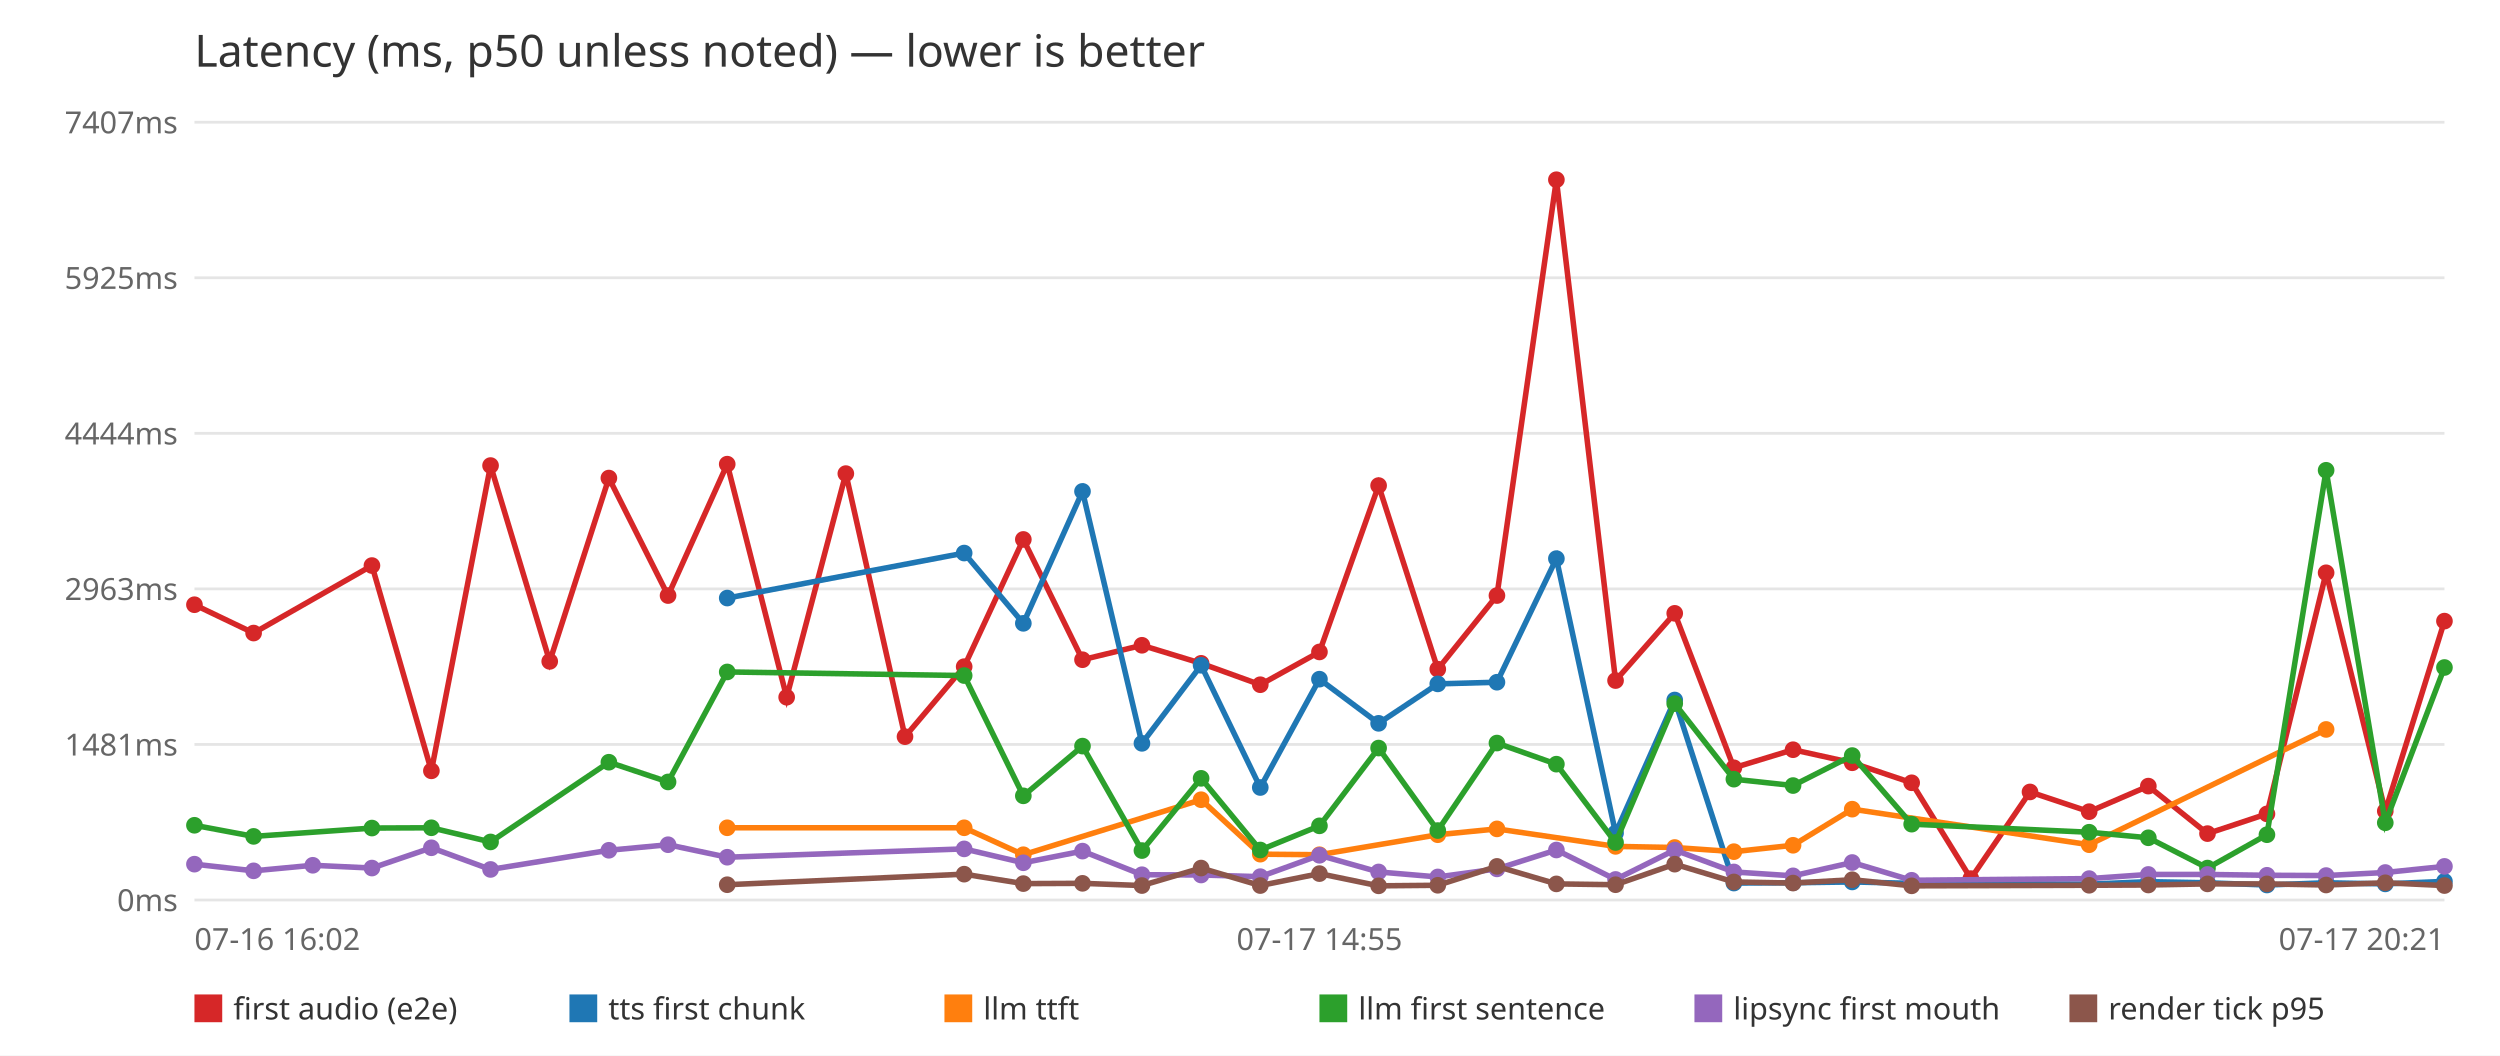
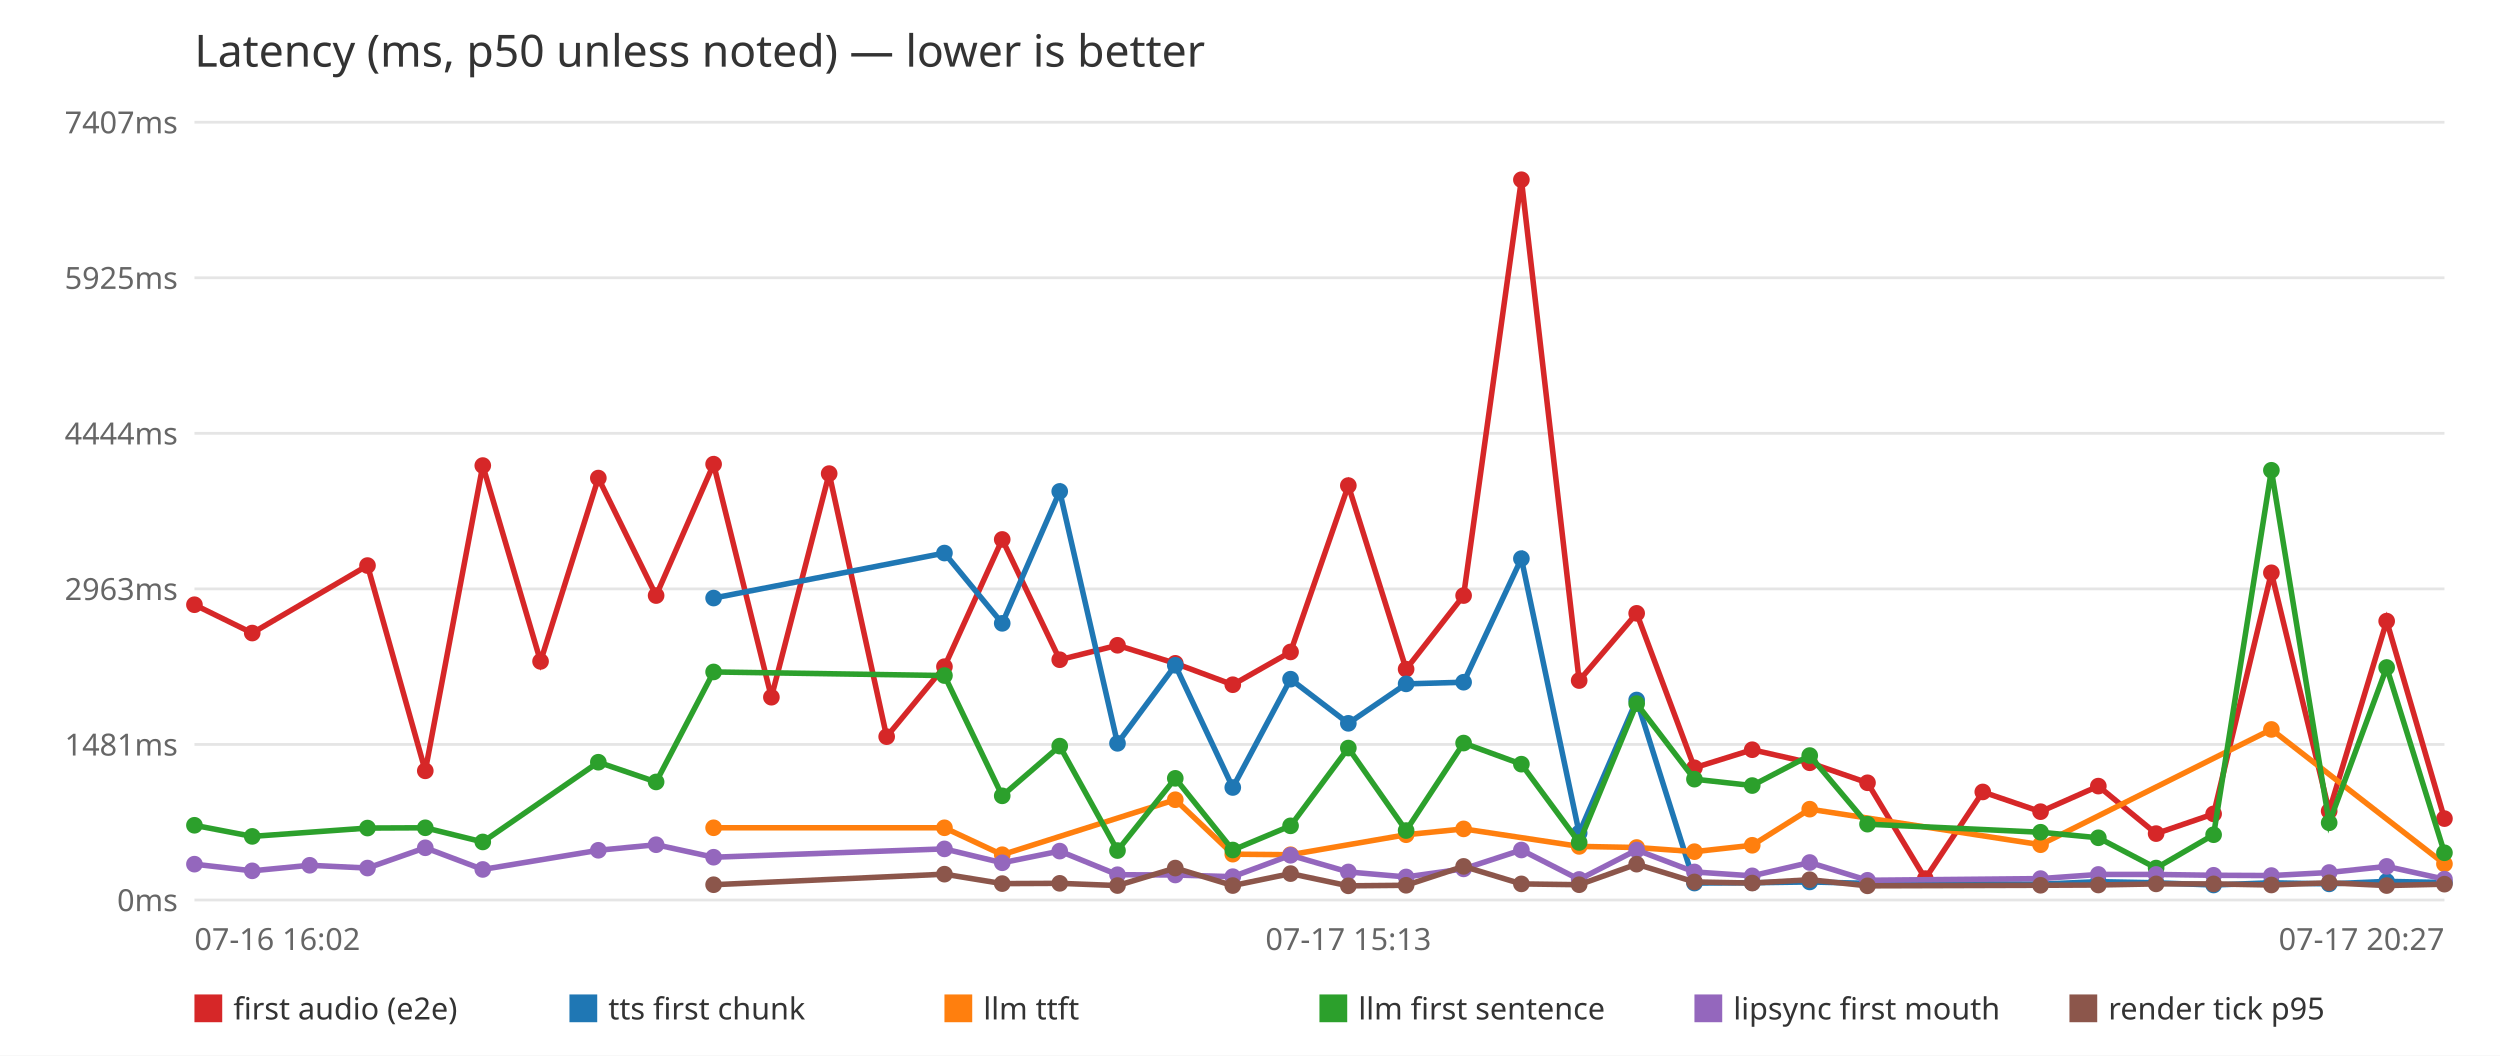
<svg xmlns="http://www.w3.org/2000/svg" width="900" height="380" viewBox="0 0 900 380" font-family="sans-serif">
  <rect width="900" height="380" fill="white" />
  <text x="70" y="24" font-size="16" fill="#333">Latency (ms, p50 unless noted) — lower is better</text>
  <line x1="70" y1="324.0" x2="880" y2="324.0" stroke="#e5e5e5" />
  <text x="64" y="328.0" font-size="11" fill="#666" text-anchor="end">0ms</text>
  <line x1="70" y1="268.0" x2="880" y2="268.0" stroke="#e5e5e5" />
  <text x="64" y="272.0" font-size="11" fill="#666" text-anchor="end">1481ms</text>
  <line x1="70" y1="212.0" x2="880" y2="212.0" stroke="#e5e5e5" />
  <text x="64" y="216.0" font-size="11" fill="#666" text-anchor="end">2963ms</text>
  <line x1="70" y1="156.0" x2="880" y2="156.0" stroke="#e5e5e5" />
  <text x="64" y="160.0" font-size="11" fill="#666" text-anchor="end">4444ms</text>
  <line x1="70" y1="100.0" x2="880" y2="100.0" stroke="#e5e5e5" />
  <text x="64" y="104.0" font-size="11" fill="#666" text-anchor="end">5925ms</text>
  <line x1="70" y1="44.0" x2="880" y2="44.0" stroke="#e5e5e5" />
  <text x="64" y="48.0" font-size="11" fill="#666" text-anchor="end">7407ms</text>
  <text x="70.0" y="342" font-size="11" fill="#666" text-anchor="start">07-16 16:02</text>
-   <text x="475.0" y="342" font-size="11" fill="#666" text-anchor="middle">07-17 14:55</text>
-   <text x="880.0" y="342" font-size="11" fill="#666" text-anchor="end">07-17 20:21</text>
-   <polyline points="70.0,217.7 91.3,227.9 133.9,203.6 155.3,277.5 176.6,167.6 197.9,238.1 219.2,172.1 240.5,214.4 261.8,167.1 283.2,251.0 304.5,170.5 325.8,265.2 347.1,240.0 368.4,194.2 389.7,237.5 411.1,232.3 432.4,238.8 453.7,246.5 475.0,234.7 496.3,174.8 517.6,240.9 538.9,214.4 560.3,64.7 581.6,245.0 602.9,220.8 624.2,276.4 645.5,269.9 666.8,274.6 688.2,281.8 709.5,316.3 730.8,285.1 752.1,292.2 773.4,283.0 794.7,300.1 816.1,293.0 837.4,206.2 858.7,292.0 880.0,223.6" fill="none" stroke="#d62728" stroke-width="2" />
+   <text x="485.4" y="342" font-size="11" fill="#666" text-anchor="middle">07-17 15:13</text>
+   <text x="880.0" y="342" font-size="11" fill="#666" text-anchor="end">07-17 20:27</text>
+   <polyline points="70.0,217.7 90.8,227.9 132.3,203.6 153.1,277.5 173.8,167.6 194.6,238.1 215.4,172.1 236.2,214.4 256.9,167.1 277.7,251.0 298.5,170.5 319.2,265.2 340.0,240.0 360.8,194.2 381.5,237.5 402.3,232.3 423.1,238.8 443.8,246.5 464.6,234.7 485.4,174.8 506.2,240.9 526.9,214.4 547.7,64.7 568.5,245.0 589.2,220.8 610.0,276.4 630.8,269.9 651.5,274.6 672.3,281.8 693.1,316.3 713.8,285.1 734.6,292.2 755.4,283.0 776.2,300.1 796.9,293.0 817.7,206.2 838.5,292.0 859.2,223.6 880.0,294.7" fill="none" stroke="#d62728" stroke-width="2" />
  <circle cx="70.0" cy="217.7" r="3" fill="#d62728" />
-   <circle cx="91.3" cy="227.9" r="3" fill="#d62728" />
-   <circle cx="133.9" cy="203.6" r="3" fill="#d62728" />
-   <circle cx="155.3" cy="277.5" r="3" fill="#d62728" />
-   <circle cx="176.6" cy="167.6" r="3" fill="#d62728" />
-   <circle cx="197.9" cy="238.1" r="3" fill="#d62728" />
-   <circle cx="219.2" cy="172.1" r="3" fill="#d62728" />
-   <circle cx="240.5" cy="214.4" r="3" fill="#d62728" />
-   <circle cx="261.8" cy="167.1" r="3" fill="#d62728" />
-   <circle cx="283.2" cy="251.0" r="3" fill="#d62728" />
-   <circle cx="304.5" cy="170.5" r="3" fill="#d62728" />
-   <circle cx="325.8" cy="265.2" r="3" fill="#d62728" />
-   <circle cx="347.1" cy="240.0" r="3" fill="#d62728" />
-   <circle cx="368.4" cy="194.2" r="3" fill="#d62728" />
-   <circle cx="389.7" cy="237.5" r="3" fill="#d62728" />
-   <circle cx="411.1" cy="232.3" r="3" fill="#d62728" />
-   <circle cx="432.4" cy="238.8" r="3" fill="#d62728" />
-   <circle cx="453.7" cy="246.5" r="3" fill="#d62728" />
-   <circle cx="475.0" cy="234.7" r="3" fill="#d62728" />
-   <circle cx="496.3" cy="174.8" r="3" fill="#d62728" />
-   <circle cx="517.6" cy="240.9" r="3" fill="#d62728" />
-   <circle cx="538.9" cy="214.4" r="3" fill="#d62728" />
-   <circle cx="560.3" cy="64.7" r="3" fill="#d62728" />
-   <circle cx="581.6" cy="245.0" r="3" fill="#d62728" />
-   <circle cx="602.9" cy="220.8" r="3" fill="#d62728" />
-   <circle cx="624.2" cy="276.4" r="3" fill="#d62728" />
-   <circle cx="645.5" cy="269.9" r="3" fill="#d62728" />
-   <circle cx="666.8" cy="274.6" r="3" fill="#d62728" />
-   <circle cx="688.2" cy="281.8" r="3" fill="#d62728" />
-   <circle cx="709.5" cy="316.3" r="3" fill="#d62728" />
-   <circle cx="730.8" cy="285.1" r="3" fill="#d62728" />
-   <circle cx="752.1" cy="292.2" r="3" fill="#d62728" />
-   <circle cx="773.4" cy="283.0" r="3" fill="#d62728" />
-   <circle cx="794.7" cy="300.1" r="3" fill="#d62728" />
-   <circle cx="816.1" cy="293.0" r="3" fill="#d62728" />
-   <circle cx="837.4" cy="206.2" r="3" fill="#d62728" />
-   <circle cx="858.7" cy="292.0" r="3" fill="#d62728" />
-   <circle cx="880.0" cy="223.6" r="3" fill="#d62728" />
+   <circle cx="90.8" cy="227.9" r="3" fill="#d62728" />
+   <circle cx="132.3" cy="203.6" r="3" fill="#d62728" />
+   <circle cx="153.1" cy="277.5" r="3" fill="#d62728" />
+   <circle cx="173.8" cy="167.6" r="3" fill="#d62728" />
+   <circle cx="194.6" cy="238.1" r="3" fill="#d62728" />
+   <circle cx="215.4" cy="172.1" r="3" fill="#d62728" />
+   <circle cx="236.2" cy="214.4" r="3" fill="#d62728" />
+   <circle cx="256.9" cy="167.1" r="3" fill="#d62728" />
+   <circle cx="277.7" cy="251.0" r="3" fill="#d62728" />
+   <circle cx="298.5" cy="170.5" r="3" fill="#d62728" />
+   <circle cx="319.2" cy="265.2" r="3" fill="#d62728" />
+   <circle cx="340.0" cy="240.0" r="3" fill="#d62728" />
+   <circle cx="360.8" cy="194.2" r="3" fill="#d62728" />
+   <circle cx="381.5" cy="237.5" r="3" fill="#d62728" />
+   <circle cx="402.3" cy="232.3" r="3" fill="#d62728" />
+   <circle cx="423.1" cy="238.8" r="3" fill="#d62728" />
+   <circle cx="443.8" cy="246.5" r="3" fill="#d62728" />
+   <circle cx="464.6" cy="234.7" r="3" fill="#d62728" />
+   <circle cx="485.4" cy="174.8" r="3" fill="#d62728" />
+   <circle cx="506.2" cy="240.9" r="3" fill="#d62728" />
+   <circle cx="526.9" cy="214.4" r="3" fill="#d62728" />
+   <circle cx="547.7" cy="64.7" r="3" fill="#d62728" />
+   <circle cx="568.5" cy="245.0" r="3" fill="#d62728" />
+   <circle cx="589.2" cy="220.8" r="3" fill="#d62728" />
+   <circle cx="610.0" cy="276.4" r="3" fill="#d62728" />
+   <circle cx="630.8" cy="269.9" r="3" fill="#d62728" />
+   <circle cx="651.5" cy="274.6" r="3" fill="#d62728" />
+   <circle cx="672.3" cy="281.8" r="3" fill="#d62728" />
+   <circle cx="693.1" cy="316.3" r="3" fill="#d62728" />
+   <circle cx="713.8" cy="285.1" r="3" fill="#d62728" />
+   <circle cx="734.6" cy="292.2" r="3" fill="#d62728" />
+   <circle cx="755.4" cy="283.0" r="3" fill="#d62728" />
+   <circle cx="776.2" cy="300.1" r="3" fill="#d62728" />
+   <circle cx="796.9" cy="293.0" r="3" fill="#d62728" />
+   <circle cx="817.7" cy="206.2" r="3" fill="#d62728" />
+   <circle cx="838.5" cy="292.0" r="3" fill="#d62728" />
+   <circle cx="859.2" cy="223.6" r="3" fill="#d62728" />
+   <circle cx="880.0" cy="294.7" r="3" fill="#d62728" />
  <rect x="70.0" y="358" width="10" height="10" fill="#d62728" />
  <text x="84.0" y="367" font-size="11" fill="#333">first audio (e2e)</text>
-   <polyline points="261.8,215.3 347.1,199.1 368.4,224.4 389.7,176.9 411.1,267.6 432.4,239.5 453.7,283.5 475.0,244.5 496.3,260.4 517.6,246.2 538.9,245.6 560.3,201.1 581.6,299.9 602.9,252.0 624.2,317.9 645.5,317.8 666.8,317.5 688.2,318.0 752.1,318.3 773.4,317.4 794.7,317.8 816.1,318.6 837.4,317.8 858.7,318.2 880.0,317.3" fill="none" stroke="#1f77b4" stroke-width="2" />
-   <circle cx="261.8" cy="215.3" r="3" fill="#1f77b4" />
-   <circle cx="347.1" cy="199.1" r="3" fill="#1f77b4" />
-   <circle cx="368.4" cy="224.4" r="3" fill="#1f77b4" />
-   <circle cx="389.7" cy="176.9" r="3" fill="#1f77b4" />
-   <circle cx="411.1" cy="267.6" r="3" fill="#1f77b4" />
-   <circle cx="432.4" cy="239.5" r="3" fill="#1f77b4" />
-   <circle cx="453.7" cy="283.5" r="3" fill="#1f77b4" />
-   <circle cx="475.0" cy="244.5" r="3" fill="#1f77b4" />
-   <circle cx="496.3" cy="260.4" r="3" fill="#1f77b4" />
-   <circle cx="517.6" cy="246.2" r="3" fill="#1f77b4" />
-   <circle cx="538.9" cy="245.6" r="3" fill="#1f77b4" />
-   <circle cx="560.3" cy="201.1" r="3" fill="#1f77b4" />
-   <circle cx="581.6" cy="299.9" r="3" fill="#1f77b4" />
-   <circle cx="602.9" cy="252.0" r="3" fill="#1f77b4" />
-   <circle cx="624.2" cy="317.9" r="3" fill="#1f77b4" />
-   <circle cx="645.5" cy="317.8" r="3" fill="#1f77b4" />
-   <circle cx="666.8" cy="317.5" r="3" fill="#1f77b4" />
-   <circle cx="688.2" cy="318.0" r="3" fill="#1f77b4" />
-   <circle cx="752.1" cy="318.3" r="3" fill="#1f77b4" />
-   <circle cx="773.4" cy="317.4" r="3" fill="#1f77b4" />
-   <circle cx="794.7" cy="317.8" r="3" fill="#1f77b4" />
-   <circle cx="816.1" cy="318.6" r="3" fill="#1f77b4" />
-   <circle cx="837.4" cy="317.8" r="3" fill="#1f77b4" />
-   <circle cx="858.7" cy="318.2" r="3" fill="#1f77b4" />
-   <circle cx="880.0" cy="317.3" r="3" fill="#1f77b4" />
+   <polyline points="256.9,215.3 340.0,199.1 360.8,224.4 381.5,176.9 402.3,267.6 423.1,239.5 443.8,283.5 464.6,244.5 485.4,260.4 506.2,246.2 526.9,245.6 547.7,201.1 568.5,299.9 589.2,252.0 610.0,317.9 630.8,317.8 651.5,317.5 672.3,318.0 734.6,318.3 755.4,317.4 776.2,317.8 796.9,318.6 817.7,317.8 838.5,318.2 859.2,317.3 880.0,317.7" fill="none" stroke="#1f77b4" stroke-width="2" />
+   <circle cx="256.9" cy="215.3" r="3" fill="#1f77b4" />
+   <circle cx="340.0" cy="199.1" r="3" fill="#1f77b4" />
+   <circle cx="360.8" cy="224.4" r="3" fill="#1f77b4" />
+   <circle cx="381.5" cy="176.9" r="3" fill="#1f77b4" />
+   <circle cx="402.3" cy="267.6" r="3" fill="#1f77b4" />
+   <circle cx="423.1" cy="239.5" r="3" fill="#1f77b4" />
+   <circle cx="443.8" cy="283.5" r="3" fill="#1f77b4" />
+   <circle cx="464.6" cy="244.5" r="3" fill="#1f77b4" />
+   <circle cx="485.4" cy="260.4" r="3" fill="#1f77b4" />
+   <circle cx="506.2" cy="246.2" r="3" fill="#1f77b4" />
+   <circle cx="526.9" cy="245.6" r="3" fill="#1f77b4" />
+   <circle cx="547.7" cy="201.1" r="3" fill="#1f77b4" />
+   <circle cx="568.5" cy="299.9" r="3" fill="#1f77b4" />
+   <circle cx="589.2" cy="252.0" r="3" fill="#1f77b4" />
+   <circle cx="610.0" cy="317.9" r="3" fill="#1f77b4" />
+   <circle cx="630.8" cy="317.8" r="3" fill="#1f77b4" />
+   <circle cx="651.5" cy="317.5" r="3" fill="#1f77b4" />
+   <circle cx="672.3" cy="318.0" r="3" fill="#1f77b4" />
+   <circle cx="734.6" cy="318.3" r="3" fill="#1f77b4" />
+   <circle cx="755.4" cy="317.4" r="3" fill="#1f77b4" />
+   <circle cx="776.2" cy="317.8" r="3" fill="#1f77b4" />
+   <circle cx="796.9" cy="318.6" r="3" fill="#1f77b4" />
+   <circle cx="817.7" cy="317.8" r="3" fill="#1f77b4" />
+   <circle cx="838.5" cy="318.2" r="3" fill="#1f77b4" />
+   <circle cx="859.2" cy="317.3" r="3" fill="#1f77b4" />
+   <circle cx="880.0" cy="317.7" r="3" fill="#1f77b4" />
  <rect x="205.0" y="358" width="10" height="10" fill="#1f77b4" />
  <text x="219.0" y="367" font-size="11" fill="#333">tts first chunk</text>
-   <polyline points="261.8,298.0 347.1,298.0 368.4,307.7 432.4,287.9 453.7,307.5 475.0,307.7 517.6,300.5 538.9,298.4 581.6,304.7 602.9,305.1 624.2,306.6 645.5,304.3 666.8,291.3 752.1,304.1 837.4,262.6" fill="none" stroke="#ff7f0e" stroke-width="2" />
-   <circle cx="261.8" cy="298.0" r="3" fill="#ff7f0e" />
-   <circle cx="347.1" cy="298.0" r="3" fill="#ff7f0e" />
-   <circle cx="368.4" cy="307.7" r="3" fill="#ff7f0e" />
-   <circle cx="432.4" cy="287.9" r="3" fill="#ff7f0e" />
-   <circle cx="453.7" cy="307.5" r="3" fill="#ff7f0e" />
-   <circle cx="475.0" cy="307.7" r="3" fill="#ff7f0e" />
-   <circle cx="517.6" cy="300.5" r="3" fill="#ff7f0e" />
-   <circle cx="538.9" cy="298.4" r="3" fill="#ff7f0e" />
-   <circle cx="581.6" cy="304.7" r="3" fill="#ff7f0e" />
-   <circle cx="602.9" cy="305.1" r="3" fill="#ff7f0e" />
-   <circle cx="624.2" cy="306.6" r="3" fill="#ff7f0e" />
-   <circle cx="645.5" cy="304.3" r="3" fill="#ff7f0e" />
-   <circle cx="666.8" cy="291.3" r="3" fill="#ff7f0e" />
-   <circle cx="752.1" cy="304.1" r="3" fill="#ff7f0e" />
-   <circle cx="837.4" cy="262.6" r="3" fill="#ff7f0e" />
+   <polyline points="256.9,298.0 340.0,298.0 360.8,307.7 423.1,287.9 443.8,307.5 464.6,307.7 506.2,300.5 526.9,298.4 568.5,304.7 589.2,305.1 610.0,306.6 630.8,304.3 651.5,291.3 734.6,304.1 817.7,262.6 880.0,311.0" fill="none" stroke="#ff7f0e" stroke-width="2" />
+   <circle cx="256.9" cy="298.0" r="3" fill="#ff7f0e" />
+   <circle cx="340.0" cy="298.0" r="3" fill="#ff7f0e" />
+   <circle cx="360.8" cy="307.7" r="3" fill="#ff7f0e" />
+   <circle cx="423.1" cy="287.9" r="3" fill="#ff7f0e" />
+   <circle cx="443.8" cy="307.5" r="3" fill="#ff7f0e" />
+   <circle cx="464.6" cy="307.7" r="3" fill="#ff7f0e" />
+   <circle cx="506.2" cy="300.5" r="3" fill="#ff7f0e" />
+   <circle cx="526.9" cy="298.4" r="3" fill="#ff7f0e" />
+   <circle cx="568.5" cy="304.7" r="3" fill="#ff7f0e" />
+   <circle cx="589.2" cy="305.1" r="3" fill="#ff7f0e" />
+   <circle cx="610.0" cy="306.6" r="3" fill="#ff7f0e" />
+   <circle cx="630.8" cy="304.3" r="3" fill="#ff7f0e" />
+   <circle cx="651.5" cy="291.3" r="3" fill="#ff7f0e" />
+   <circle cx="734.6" cy="304.1" r="3" fill="#ff7f0e" />
+   <circle cx="817.7" cy="262.6" r="3" fill="#ff7f0e" />
+   <circle cx="880.0" cy="311.0" r="3" fill="#ff7f0e" />
  <rect x="340.0" y="358" width="10" height="10" fill="#ff7f0e" />
  <text x="354.0" y="367" font-size="11" fill="#333">llm ttft</text>
-   <polyline points="70.0,297.1 91.3,301.1 133.9,298.1 155.3,298.0 176.6,303.1 219.2,274.4 240.5,281.5 261.8,241.9 347.1,243.2 368.4,286.5 389.7,268.6 411.1,306.2 432.4,280.2 453.7,306.0 475.0,297.3 496.3,269.3 517.6,299.0 538.9,267.5 560.3,275.1 581.6,303.3 602.9,253.3 624.2,280.5 645.5,282.8 666.8,272.0 688.2,296.7 752.1,299.6 773.4,301.6 794.7,312.5 816.1,300.5 837.4,169.3 858.7,296.2 880.0,240.3" fill="none" stroke="#2ca02c" stroke-width="2" />
+   <polyline points="70.0,297.1 90.8,301.1 132.3,298.1 153.1,298.0 173.8,303.1 215.4,274.4 236.2,281.5 256.9,241.9 340.0,243.2 360.8,286.5 381.5,268.6 402.3,306.2 423.1,280.2 443.8,306.0 464.6,297.3 485.4,269.3 506.2,299.0 526.9,267.5 547.7,275.1 568.5,303.3 589.2,253.3 610.0,280.5 630.8,282.8 651.5,272.0 672.3,296.7 734.6,299.6 755.4,301.6 776.2,312.5 796.9,300.5 817.7,169.3 838.5,296.2 859.2,240.3 880.0,307.0" fill="none" stroke="#2ca02c" stroke-width="2" />
  <circle cx="70.0" cy="297.1" r="3" fill="#2ca02c" />
-   <circle cx="91.3" cy="301.1" r="3" fill="#2ca02c" />
-   <circle cx="133.9" cy="298.1" r="3" fill="#2ca02c" />
-   <circle cx="155.3" cy="298.0" r="3" fill="#2ca02c" />
-   <circle cx="176.6" cy="303.1" r="3" fill="#2ca02c" />
-   <circle cx="219.2" cy="274.4" r="3" fill="#2ca02c" />
-   <circle cx="240.5" cy="281.5" r="3" fill="#2ca02c" />
-   <circle cx="261.8" cy="241.9" r="3" fill="#2ca02c" />
-   <circle cx="347.1" cy="243.2" r="3" fill="#2ca02c" />
-   <circle cx="368.4" cy="286.5" r="3" fill="#2ca02c" />
-   <circle cx="389.7" cy="268.6" r="3" fill="#2ca02c" />
-   <circle cx="411.1" cy="306.2" r="3" fill="#2ca02c" />
-   <circle cx="432.4" cy="280.2" r="3" fill="#2ca02c" />
-   <circle cx="453.7" cy="306.0" r="3" fill="#2ca02c" />
-   <circle cx="475.0" cy="297.3" r="3" fill="#2ca02c" />
-   <circle cx="496.3" cy="269.3" r="3" fill="#2ca02c" />
-   <circle cx="517.6" cy="299.0" r="3" fill="#2ca02c" />
-   <circle cx="538.9" cy="267.5" r="3" fill="#2ca02c" />
-   <circle cx="560.3" cy="275.1" r="3" fill="#2ca02c" />
-   <circle cx="581.6" cy="303.3" r="3" fill="#2ca02c" />
-   <circle cx="602.9" cy="253.3" r="3" fill="#2ca02c" />
-   <circle cx="624.2" cy="280.5" r="3" fill="#2ca02c" />
-   <circle cx="645.5" cy="282.8" r="3" fill="#2ca02c" />
-   <circle cx="666.8" cy="272.0" r="3" fill="#2ca02c" />
-   <circle cx="688.2" cy="296.7" r="3" fill="#2ca02c" />
-   <circle cx="752.1" cy="299.6" r="3" fill="#2ca02c" />
-   <circle cx="773.4" cy="301.6" r="3" fill="#2ca02c" />
-   <circle cx="794.7" cy="312.5" r="3" fill="#2ca02c" />
-   <circle cx="816.1" cy="300.5" r="3" fill="#2ca02c" />
-   <circle cx="837.4" cy="169.3" r="3" fill="#2ca02c" />
-   <circle cx="858.7" cy="296.2" r="3" fill="#2ca02c" />
-   <circle cx="880.0" cy="240.3" r="3" fill="#2ca02c" />
+   <circle cx="90.8" cy="301.1" r="3" fill="#2ca02c" />
+   <circle cx="132.3" cy="298.1" r="3" fill="#2ca02c" />
+   <circle cx="153.1" cy="298.0" r="3" fill="#2ca02c" />
+   <circle cx="173.8" cy="303.1" r="3" fill="#2ca02c" />
+   <circle cx="215.4" cy="274.4" r="3" fill="#2ca02c" />
+   <circle cx="236.2" cy="281.5" r="3" fill="#2ca02c" />
+   <circle cx="256.9" cy="241.9" r="3" fill="#2ca02c" />
+   <circle cx="340.0" cy="243.2" r="3" fill="#2ca02c" />
+   <circle cx="360.8" cy="286.5" r="3" fill="#2ca02c" />
+   <circle cx="381.5" cy="268.6" r="3" fill="#2ca02c" />
+   <circle cx="402.3" cy="306.2" r="3" fill="#2ca02c" />
+   <circle cx="423.1" cy="280.2" r="3" fill="#2ca02c" />
+   <circle cx="443.8" cy="306.0" r="3" fill="#2ca02c" />
+   <circle cx="464.6" cy="297.3" r="3" fill="#2ca02c" />
+   <circle cx="485.4" cy="269.3" r="3" fill="#2ca02c" />
+   <circle cx="506.2" cy="299.0" r="3" fill="#2ca02c" />
+   <circle cx="526.9" cy="267.5" r="3" fill="#2ca02c" />
+   <circle cx="547.7" cy="275.1" r="3" fill="#2ca02c" />
+   <circle cx="568.5" cy="303.3" r="3" fill="#2ca02c" />
+   <circle cx="589.2" cy="253.3" r="3" fill="#2ca02c" />
+   <circle cx="610.0" cy="280.5" r="3" fill="#2ca02c" />
+   <circle cx="630.8" cy="282.8" r="3" fill="#2ca02c" />
+   <circle cx="651.5" cy="272.0" r="3" fill="#2ca02c" />
+   <circle cx="672.3" cy="296.7" r="3" fill="#2ca02c" />
+   <circle cx="734.6" cy="299.6" r="3" fill="#2ca02c" />
+   <circle cx="755.4" cy="301.6" r="3" fill="#2ca02c" />
+   <circle cx="776.2" cy="312.5" r="3" fill="#2ca02c" />
+   <circle cx="796.9" cy="300.5" r="3" fill="#2ca02c" />
+   <circle cx="817.7" cy="169.3" r="3" fill="#2ca02c" />
+   <circle cx="838.5" cy="296.2" r="3" fill="#2ca02c" />
+   <circle cx="859.2" cy="240.3" r="3" fill="#2ca02c" />
+   <circle cx="880.0" cy="307.0" r="3" fill="#2ca02c" />
  <rect x="475.0" y="358" width="10" height="10" fill="#2ca02c" />
  <text x="489.0" y="367" font-size="11" fill="#333">llm first sentence</text>
-   <polyline points="70.0,311.1 91.3,313.5 112.6,311.5 133.9,312.5 155.3,305.2 176.6,313.0 219.2,306.1 240.5,304.1 261.8,308.6 347.1,305.6 368.4,310.6 389.7,306.4 411.1,314.9 432.4,315.0 453.7,315.6 475.0,307.9 496.3,313.9 517.6,315.7 538.9,312.8 560.3,306.0 581.6,316.6 602.9,306.0 624.2,313.9 645.5,315.3 666.8,310.5 688.2,316.9 752.1,316.3 773.4,314.8 794.7,314.8 816.1,315.1 837.4,315.2 858.7,314.1 880.0,311.9" fill="none" stroke="#9467bd" stroke-width="2" />
+   <polyline points="70.0,311.1 90.8,313.5 111.5,311.5 132.3,312.5 153.1,305.2 173.8,313.0 215.4,306.1 236.2,304.1 256.9,308.6 340.0,305.6 360.8,310.6 381.5,306.4 402.3,314.9 423.1,315.0 443.8,315.6 464.6,307.9 485.4,313.9 506.2,315.7 526.9,312.8 547.7,306.0 568.5,316.6 589.2,306.0 610.0,313.9 630.8,315.3 651.5,310.5 672.3,316.9 734.6,316.3 755.4,314.8 776.2,314.8 796.9,315.1 817.7,315.2 838.5,314.1 859.2,311.9 880.0,316.5" fill="none" stroke="#9467bd" stroke-width="2" />
  <circle cx="70.0" cy="311.1" r="3" fill="#9467bd" />
-   <circle cx="91.3" cy="313.5" r="3" fill="#9467bd" />
-   <circle cx="112.6" cy="311.5" r="3" fill="#9467bd" />
-   <circle cx="133.9" cy="312.5" r="3" fill="#9467bd" />
-   <circle cx="155.3" cy="305.2" r="3" fill="#9467bd" />
-   <circle cx="176.6" cy="313.0" r="3" fill="#9467bd" />
-   <circle cx="219.2" cy="306.1" r="3" fill="#9467bd" />
-   <circle cx="240.5" cy="304.1" r="3" fill="#9467bd" />
-   <circle cx="261.8" cy="308.6" r="3" fill="#9467bd" />
-   <circle cx="347.1" cy="305.6" r="3" fill="#9467bd" />
-   <circle cx="368.4" cy="310.6" r="3" fill="#9467bd" />
-   <circle cx="389.7" cy="306.4" r="3" fill="#9467bd" />
-   <circle cx="411.1" cy="314.9" r="3" fill="#9467bd" />
-   <circle cx="432.4" cy="315.0" r="3" fill="#9467bd" />
-   <circle cx="453.7" cy="315.6" r="3" fill="#9467bd" />
-   <circle cx="475.0" cy="307.9" r="3" fill="#9467bd" />
-   <circle cx="496.3" cy="313.9" r="3" fill="#9467bd" />
-   <circle cx="517.6" cy="315.7" r="3" fill="#9467bd" />
-   <circle cx="538.9" cy="312.8" r="3" fill="#9467bd" />
-   <circle cx="560.3" cy="306.0" r="3" fill="#9467bd" />
-   <circle cx="581.6" cy="316.6" r="3" fill="#9467bd" />
-   <circle cx="602.9" cy="306.0" r="3" fill="#9467bd" />
-   <circle cx="624.2" cy="313.9" r="3" fill="#9467bd" />
-   <circle cx="645.5" cy="315.3" r="3" fill="#9467bd" />
-   <circle cx="666.8" cy="310.5" r="3" fill="#9467bd" />
-   <circle cx="688.2" cy="316.9" r="3" fill="#9467bd" />
-   <circle cx="752.1" cy="316.3" r="3" fill="#9467bd" />
-   <circle cx="773.4" cy="314.8" r="3" fill="#9467bd" />
-   <circle cx="794.7" cy="314.8" r="3" fill="#9467bd" />
-   <circle cx="816.1" cy="315.1" r="3" fill="#9467bd" />
-   <circle cx="837.4" cy="315.2" r="3" fill="#9467bd" />
-   <circle cx="858.7" cy="314.1" r="3" fill="#9467bd" />
-   <circle cx="880.0" cy="311.9" r="3" fill="#9467bd" />
+   <circle cx="90.8" cy="313.5" r="3" fill="#9467bd" />
+   <circle cx="111.5" cy="311.5" r="3" fill="#9467bd" />
+   <circle cx="132.3" cy="312.5" r="3" fill="#9467bd" />
+   <circle cx="153.1" cy="305.2" r="3" fill="#9467bd" />
+   <circle cx="173.8" cy="313.0" r="3" fill="#9467bd" />
+   <circle cx="215.4" cy="306.1" r="3" fill="#9467bd" />
+   <circle cx="236.2" cy="304.1" r="3" fill="#9467bd" />
+   <circle cx="256.9" cy="308.6" r="3" fill="#9467bd" />
+   <circle cx="340.0" cy="305.6" r="3" fill="#9467bd" />
+   <circle cx="360.8" cy="310.6" r="3" fill="#9467bd" />
+   <circle cx="381.5" cy="306.4" r="3" fill="#9467bd" />
+   <circle cx="402.3" cy="314.9" r="3" fill="#9467bd" />
+   <circle cx="423.1" cy="315.0" r="3" fill="#9467bd" />
+   <circle cx="443.8" cy="315.6" r="3" fill="#9467bd" />
+   <circle cx="464.6" cy="307.9" r="3" fill="#9467bd" />
+   <circle cx="485.4" cy="313.9" r="3" fill="#9467bd" />
+   <circle cx="506.2" cy="315.7" r="3" fill="#9467bd" />
+   <circle cx="526.9" cy="312.8" r="3" fill="#9467bd" />
+   <circle cx="547.7" cy="306.0" r="3" fill="#9467bd" />
+   <circle cx="568.5" cy="316.6" r="3" fill="#9467bd" />
+   <circle cx="589.2" cy="306.0" r="3" fill="#9467bd" />
+   <circle cx="610.0" cy="313.9" r="3" fill="#9467bd" />
+   <circle cx="630.8" cy="315.3" r="3" fill="#9467bd" />
+   <circle cx="651.5" cy="310.5" r="3" fill="#9467bd" />
+   <circle cx="672.3" cy="316.9" r="3" fill="#9467bd" />
+   <circle cx="734.6" cy="316.3" r="3" fill="#9467bd" />
+   <circle cx="755.4" cy="314.8" r="3" fill="#9467bd" />
+   <circle cx="776.2" cy="314.8" r="3" fill="#9467bd" />
+   <circle cx="796.9" cy="315.1" r="3" fill="#9467bd" />
+   <circle cx="817.7" cy="315.2" r="3" fill="#9467bd" />
+   <circle cx="838.5" cy="314.1" r="3" fill="#9467bd" />
+   <circle cx="859.2" cy="311.9" r="3" fill="#9467bd" />
+   <circle cx="880.0" cy="316.5" r="3" fill="#9467bd" />
  <rect x="610.0" y="358" width="10" height="10" fill="#9467bd" />
  <text x="624.0" y="367" font-size="11" fill="#333">lipsync first mouth</text>
-   <polyline points="261.8,318.5 347.1,314.7 368.4,318.1 389.7,318.0 411.1,318.8 432.4,312.5 453.7,318.8 475.0,314.5 496.3,318.9 517.6,318.7 538.9,311.9 560.3,318.2 581.6,318.5 602.9,311.1 624.2,317.5 645.5,317.9 666.8,316.7 688.2,318.9 752.1,318.7 773.4,318.6 794.7,318.2 816.1,318.2 837.4,318.6 858.7,317.8 880.0,318.8" fill="none" stroke="#8c564b" stroke-width="2" />
-   <circle cx="261.8" cy="318.5" r="3" fill="#8c564b" />
-   <circle cx="347.1" cy="314.7" r="3" fill="#8c564b" />
-   <circle cx="368.4" cy="318.1" r="3" fill="#8c564b" />
-   <circle cx="389.7" cy="318.0" r="3" fill="#8c564b" />
-   <circle cx="411.1" cy="318.8" r="3" fill="#8c564b" />
-   <circle cx="432.4" cy="312.5" r="3" fill="#8c564b" />
-   <circle cx="453.7" cy="318.8" r="3" fill="#8c564b" />
-   <circle cx="475.0" cy="314.5" r="3" fill="#8c564b" />
-   <circle cx="496.3" cy="318.9" r="3" fill="#8c564b" />
-   <circle cx="517.6" cy="318.7" r="3" fill="#8c564b" />
-   <circle cx="538.9" cy="311.9" r="3" fill="#8c564b" />
-   <circle cx="560.3" cy="318.2" r="3" fill="#8c564b" />
-   <circle cx="581.6" cy="318.5" r="3" fill="#8c564b" />
-   <circle cx="602.9" cy="311.1" r="3" fill="#8c564b" />
-   <circle cx="624.2" cy="317.5" r="3" fill="#8c564b" />
-   <circle cx="645.5" cy="317.9" r="3" fill="#8c564b" />
-   <circle cx="666.8" cy="316.7" r="3" fill="#8c564b" />
-   <circle cx="688.2" cy="318.9" r="3" fill="#8c564b" />
-   <circle cx="752.1" cy="318.7" r="3" fill="#8c564b" />
-   <circle cx="773.4" cy="318.6" r="3" fill="#8c564b" />
-   <circle cx="794.7" cy="318.2" r="3" fill="#8c564b" />
-   <circle cx="816.1" cy="318.2" r="3" fill="#8c564b" />
-   <circle cx="837.4" cy="318.6" r="3" fill="#8c564b" />
-   <circle cx="858.7" cy="317.8" r="3" fill="#8c564b" />
-   <circle cx="880.0" cy="318.8" r="3" fill="#8c564b" />
+   <polyline points="256.9,318.5 340.0,314.7 360.8,318.1 381.5,318.0 402.3,318.8 423.1,312.5 443.8,318.8 464.6,314.5 485.4,318.9 506.2,318.7 526.9,311.9 547.7,318.2 568.5,318.5 589.2,311.1 610.0,317.5 630.8,317.9 651.5,316.7 672.3,318.9 734.6,318.7 755.4,318.6 776.2,318.2 796.9,318.2 817.7,318.6 838.5,317.8 859.2,318.8 880.0,318.3" fill="none" stroke="#8c564b" stroke-width="2" />
+   <circle cx="256.9" cy="318.5" r="3" fill="#8c564b" />
+   <circle cx="340.0" cy="314.7" r="3" fill="#8c564b" />
+   <circle cx="360.8" cy="318.1" r="3" fill="#8c564b" />
+   <circle cx="381.5" cy="318.0" r="3" fill="#8c564b" />
+   <circle cx="402.3" cy="318.8" r="3" fill="#8c564b" />
+   <circle cx="423.1" cy="312.5" r="3" fill="#8c564b" />
+   <circle cx="443.8" cy="318.8" r="3" fill="#8c564b" />
+   <circle cx="464.6" cy="314.5" r="3" fill="#8c564b" />
+   <circle cx="485.4" cy="318.9" r="3" fill="#8c564b" />
+   <circle cx="506.2" cy="318.7" r="3" fill="#8c564b" />
+   <circle cx="526.9" cy="311.9" r="3" fill="#8c564b" />
+   <circle cx="547.7" cy="318.2" r="3" fill="#8c564b" />
+   <circle cx="568.5" cy="318.5" r="3" fill="#8c564b" />
+   <circle cx="589.2" cy="311.1" r="3" fill="#8c564b" />
+   <circle cx="610.0" cy="317.5" r="3" fill="#8c564b" />
+   <circle cx="630.8" cy="317.9" r="3" fill="#8c564b" />
+   <circle cx="651.5" cy="316.7" r="3" fill="#8c564b" />
+   <circle cx="672.3" cy="318.9" r="3" fill="#8c564b" />
+   <circle cx="734.6" cy="318.7" r="3" fill="#8c564b" />
+   <circle cx="755.4" cy="318.6" r="3" fill="#8c564b" />
+   <circle cx="776.2" cy="318.2" r="3" fill="#8c564b" />
+   <circle cx="796.9" cy="318.2" r="3" fill="#8c564b" />
+   <circle cx="817.7" cy="318.6" r="3" fill="#8c564b" />
+   <circle cx="838.5" cy="317.8" r="3" fill="#8c564b" />
+   <circle cx="859.2" cy="318.8" r="3" fill="#8c564b" />
+   <circle cx="880.0" cy="318.3" r="3" fill="#8c564b" />
  <rect x="745.0" y="358" width="10" height="10" fill="#8c564b" />
  <text x="759.0" y="367" font-size="11" fill="#333">render tick p95</text>
</svg>
